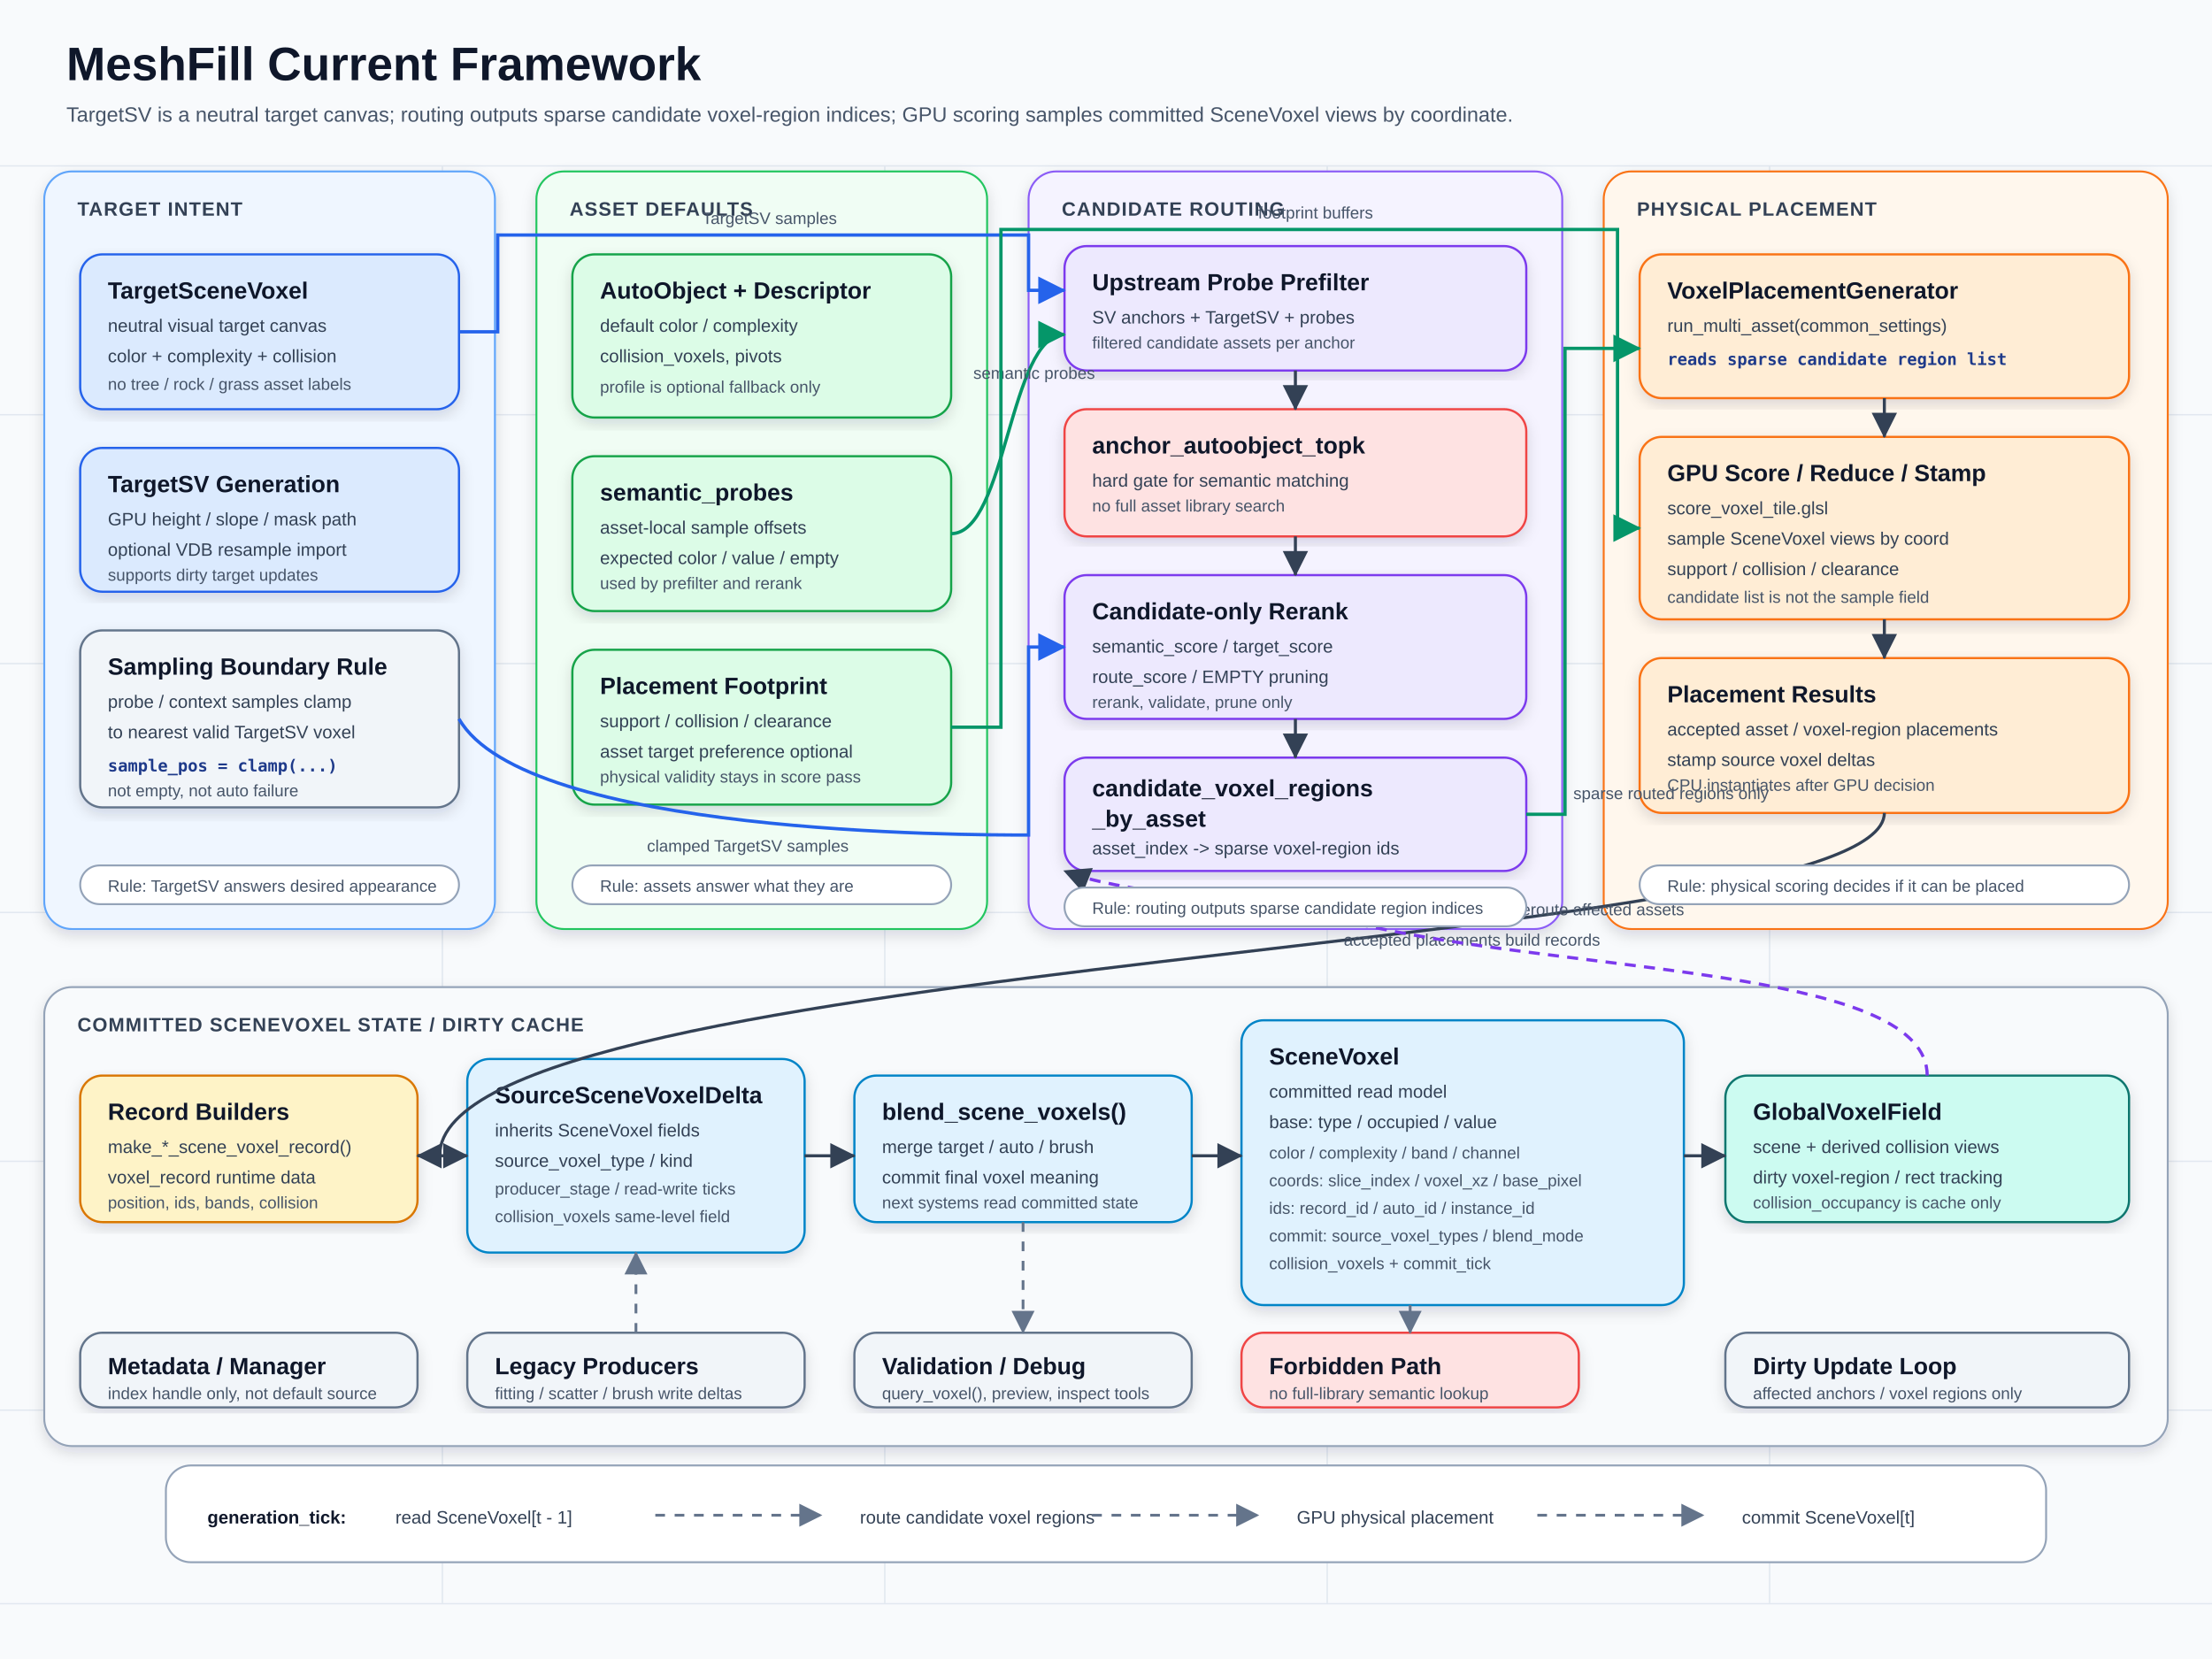
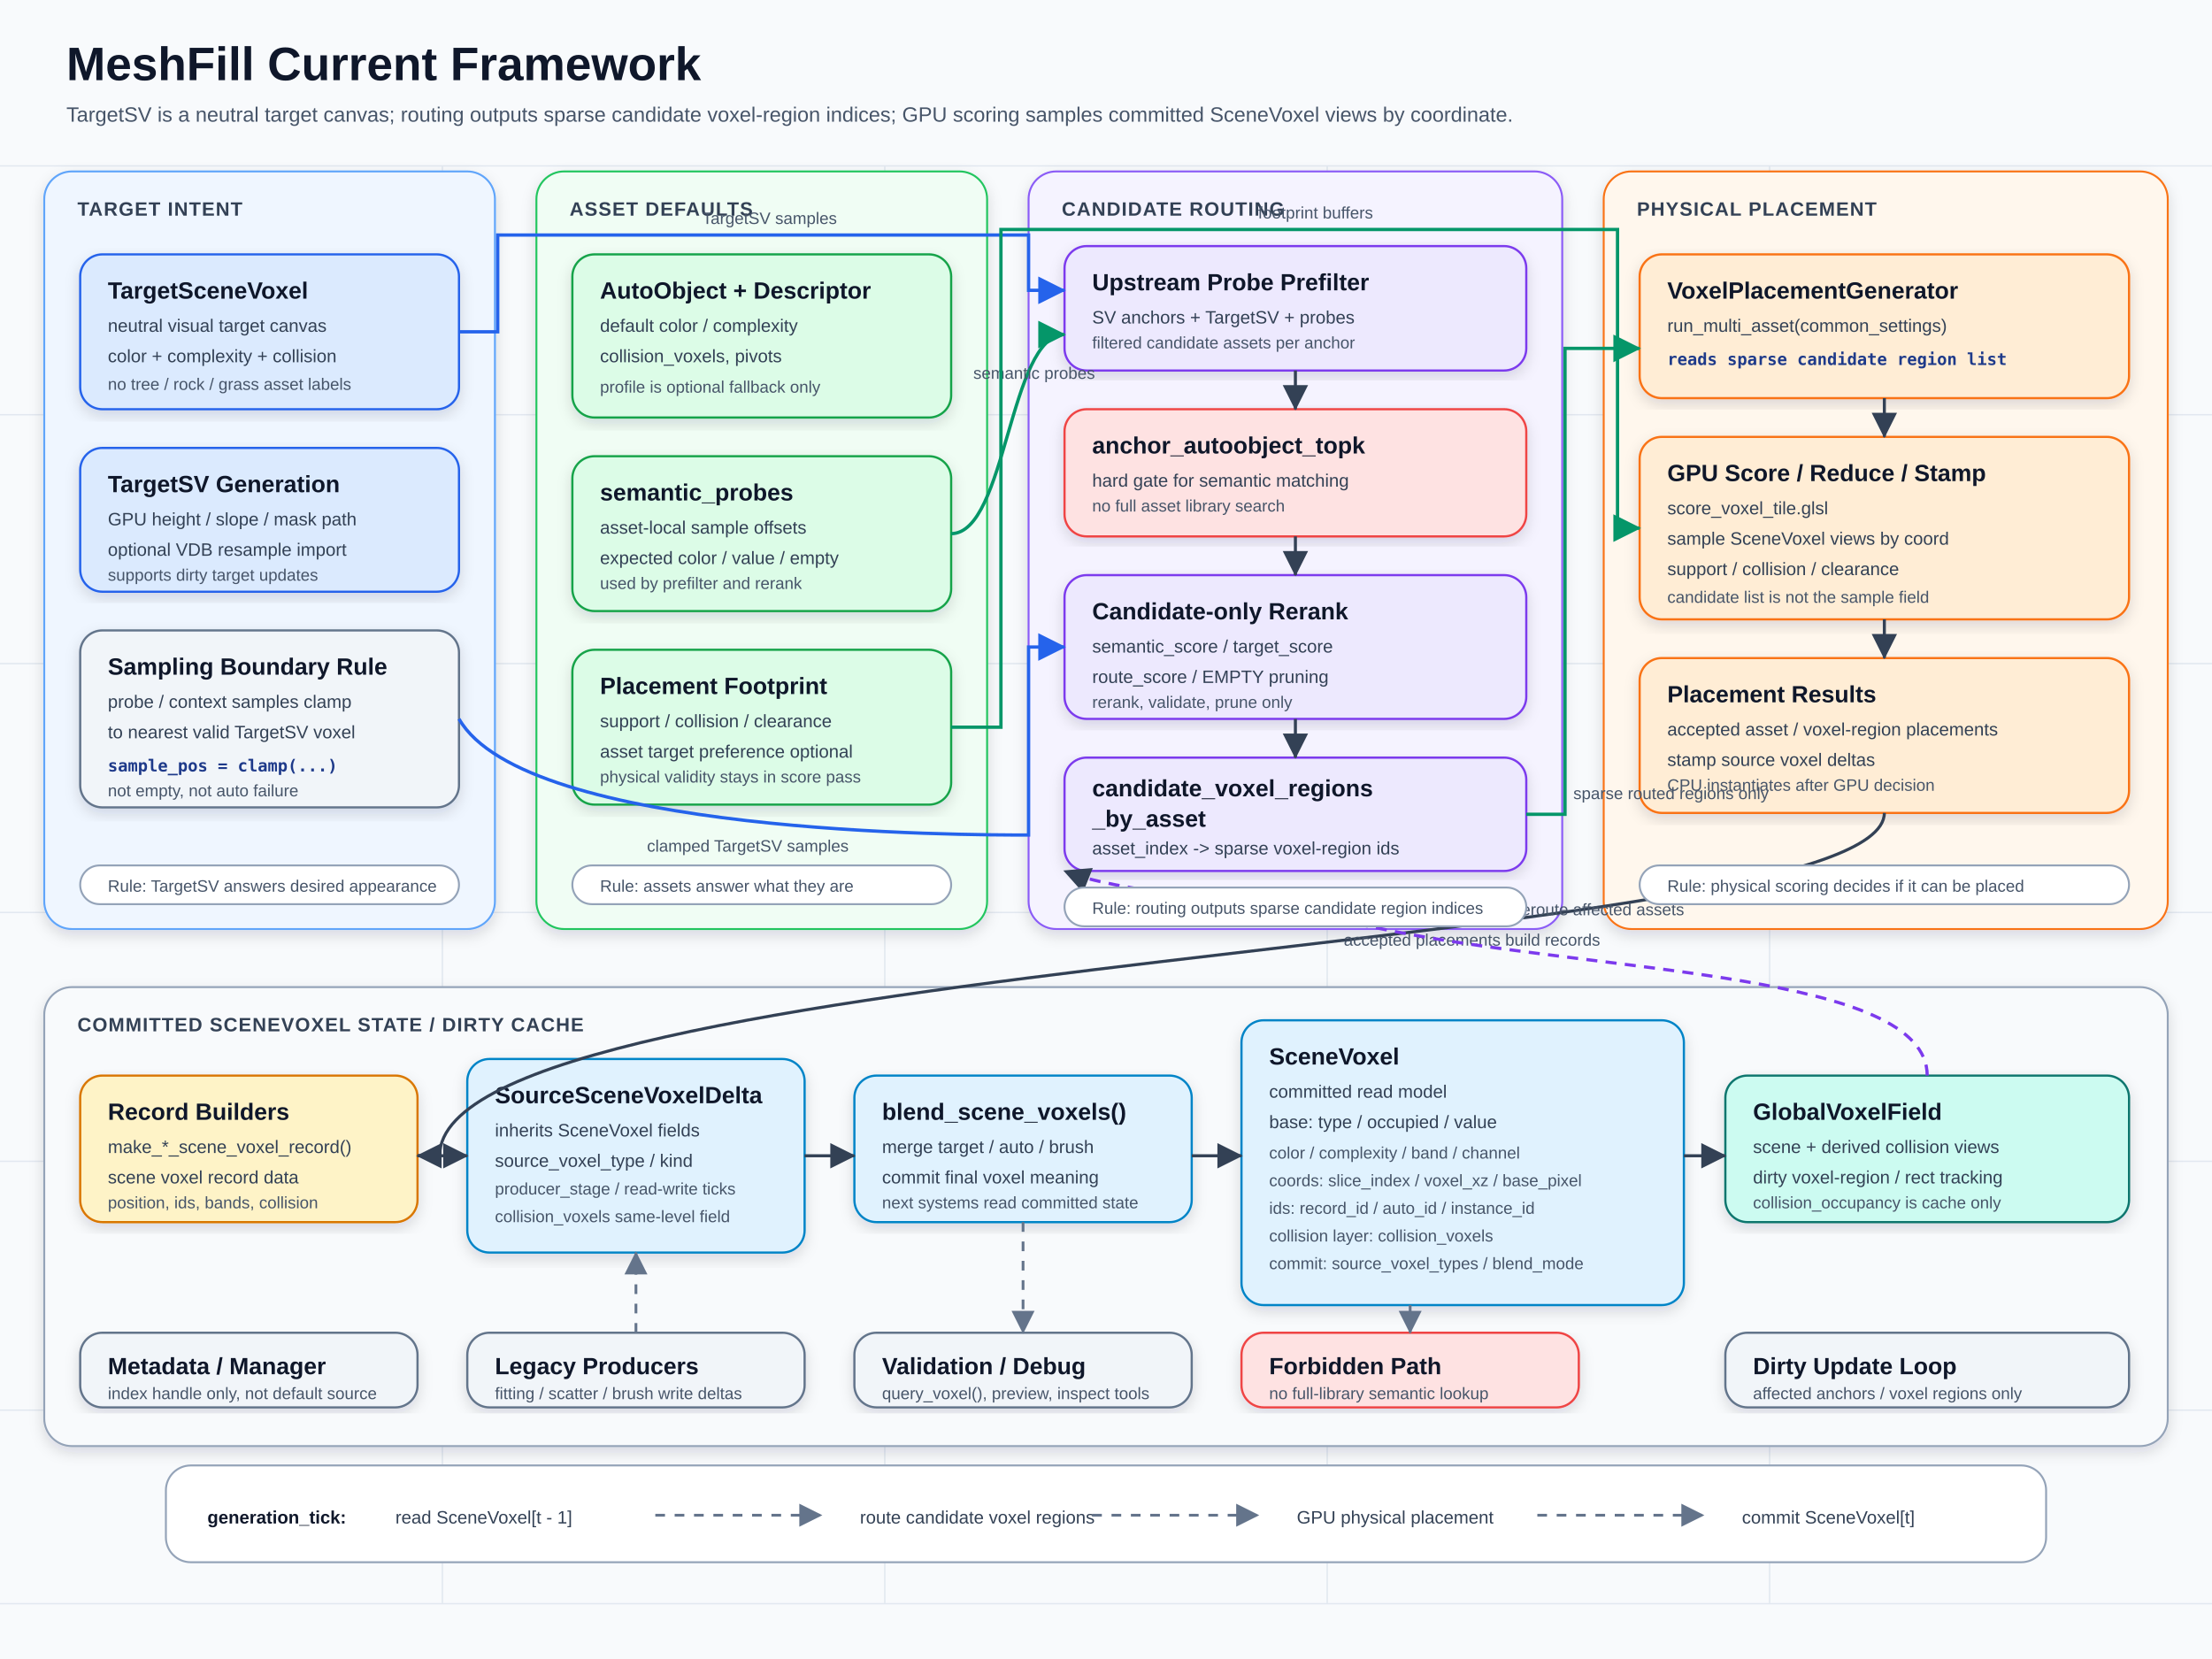
<svg xmlns="http://www.w3.org/2000/svg" width="1600" height="1200" viewBox="0 0 1600 1200" role="img" aria-labelledby="title desc">
  <defs>
    <marker id="arrow" viewBox="0 0 12 12" refX="10.5" refY="6" markerWidth="10" markerHeight="10" orient="auto">
      <path d="M1,1 L11,6 L1,11 Z" fill="#334155" />
    </marker>
    <marker id="arrow-blue" viewBox="0 0 12 12" refX="10.5" refY="6" markerWidth="10" markerHeight="10" orient="auto">
      <path d="M1,1 L11,6 L1,11 Z" fill="#2563eb" />
    </marker>
    <marker id="arrow-green" viewBox="0 0 12 12" refX="10.5" refY="6" markerWidth="10" markerHeight="10" orient="auto">
      <path d="M1,1 L11,6 L1,11 Z" fill="#059669" />
    </marker>
    <marker id="arrow-soft" viewBox="0 0 12 12" refX="10.5" refY="6" markerWidth="10" markerHeight="10" orient="auto">
      <path d="M1,1 L11,6 L1,11 Z" fill="#64748b" />
    </marker>
    <filter id="shadow" x="-8%" y="-8%" width="116%" height="116%">
      <feDropShadow dx="0" dy="4" stdDeviation="5" flood-color="#0f172a" flood-opacity="0.14" />
    </filter>
    <style>
      .bg { fill: #f8fafc; }
      .grid { stroke: #e2e8f0; stroke-width: 1; }
      .title { fill: #0f172a; font: 700 34px "Microsoft YaHei", "Segoe UI", Arial, sans-serif; }
      .subtitle { fill: #475569; font: 15px "Microsoft YaHei", "Segoe UI", Arial, sans-serif; }
      .band-title { fill: #334155; font: 700 14px "Microsoft YaHei", "Segoe UI", Arial, sans-serif; letter-spacing: .05em; }
      .label { fill: #0f172a; font: 700 17px "Microsoft YaHei", "Segoe UI", Arial, sans-serif; }
      .small { fill: #334155; font: 13px "Microsoft YaHei", "Segoe UI", Arial, sans-serif; }
      .tiny { fill: #475569; font: 12px "Microsoft YaHei", "Segoe UI", Arial, sans-serif; }
      .mono { fill: #1e3a8a; font: 700 12px Consolas, "Cascadia Mono", monospace; }
      .pill-text { fill: #0f172a; font: 700 13px "Microsoft YaHei", "Segoe UI", Arial, sans-serif; }
      .band { fill: #ffffff; stroke: #dbe3ef; stroke-width: 1.2; filter: url(#shadow); }
      .target-band { fill: #eff6ff; stroke: #60a5fa; stroke-width: 1.4; }
      .asset-band { fill: #f0fdf4; stroke: #22c55e; stroke-width: 1.4; }
      .route-band { fill: #f5f3ff; stroke: #8b5cf6; stroke-width: 1.4; }
      .place-band { fill: #fff7ed; stroke: #f97316; stroke-width: 1.4; }
      .state-band { fill: #f8fafc; stroke: #94a3b8; stroke-width: 1.4; }
      .node { stroke-width: 1.6; filter: url(#shadow); }
      .target { fill: #dbeafe; stroke: #2563eb; }
      .asset { fill: #dcfce7; stroke: #16a34a; }
      .route { fill: #ede9fe; stroke: #7c3aed; }
      .hardgate { fill: #fee2e2; stroke: #ef4444; }
      .placement { fill: #ffedd5; stroke: #f97316; }
      .state { fill: #e0f2fe; stroke: #0284c7; }
      .cache { fill: #ccfbf1; stroke: #0f766e; }
      .record { fill: #fef3c7; stroke: #d97706; }
      .support { fill: #f1f5f9; stroke: #64748b; }
      .tick { fill: #ffffff; stroke: #94a3b8; stroke-width: 1.4; }
      .edge { stroke: #334155; stroke-width: 2.2; fill: none; marker-end: url(#arrow); }
      .edge-blue { stroke: #2563eb; stroke-width: 2.4; fill: none; marker-end: url(#arrow-blue); }
      .edge-green { stroke: #059669; stroke-width: 2.4; fill: none; marker-end: url(#arrow-green); }
      .edge-soft { stroke: #64748b; stroke-width: 2; fill: none; marker-end: url(#arrow-soft); stroke-dasharray: 7 7; }
      .edge-loop { stroke: #7c3aed; stroke-width: 2.3; fill: none; marker-end: url(#arrow); stroke-dasharray: 8 6; }
    </style>
  </defs>
  <rect class="bg" width="1600" height="1200" />
  <path class="grid" d="M0 120H1600M0 300H1600M0 480H1600M0 660H1600M0 840H1600M0 1020H1600M0 1160H1600" />
  <path class="grid" d="M320 120V1160M640 120V1160M960 120V1160M1280 120V1160" />
  <text class="title" x="48" y="58">MeshFill Current Framework</text>
  <text class="subtitle" x="48" y="88">TargetSV is a neutral target canvas; routing outputs sparse candidate voxel-region indices; GPU scoring samples committed SceneVoxel views by coordinate.</text>
  <rect class="band target-band" x="32" y="124" width="326" height="548" rx="20" ry="20" />
  <rect class="band asset-band" x="388" y="124" width="326" height="548" rx="20" ry="20" />
  <rect class="band route-band" x="744" y="124" width="386" height="548" rx="20" ry="20" />
  <rect class="band place-band" x="1160" y="124" width="408" height="548" rx="20" ry="20" />
  <rect class="band state-band" x="32" y="714" width="1536" height="332" rx="20" ry="20" />
  <text class="band-title" x="56" y="156">TARGET INTENT</text>
  <text class="band-title" x="412" y="156">ASSET DEFAULTS</text>
  <text class="band-title" x="768" y="156">CANDIDATE ROUTING</text>
  <text class="band-title" x="1184" y="156">PHYSICAL PLACEMENT</text>
  <text class="band-title" x="56" y="746">COMMITTED SCENEVOXEL STATE / DIRTY CACHE</text>
  <rect class="node target" x="58" y="184" width="274" height="112" rx="16" ry="16" />
  <text class="label" x="78" y="216">TargetSceneVoxel</text>
  <text class="small" x="78" y="240">neutral visual target canvas</text>
  <text class="small" x="78" y="262">color + complexity + collision</text>
  <text class="tiny" x="78" y="282">no tree / rock / grass asset labels</text>
  <rect class="node target" x="58" y="324" width="274" height="104" rx="16" ry="16" />
  <text class="label" x="78" y="356">TargetSV Generation</text>
  <text class="small" x="78" y="380">GPU height / slope / mask path</text>
  <text class="small" x="78" y="402">optional VDB resample import</text>
  <text class="tiny" x="78" y="420">supports dirty target updates</text>
  <rect class="node support" x="58" y="456" width="274" height="128" rx="16" ry="16" />
  <text class="label" x="78" y="488">Sampling Boundary Rule</text>
  <text class="small" x="78" y="512">probe / context samples clamp</text>
  <text class="small" x="78" y="534">to nearest valid TargetSV voxel</text>
  <text class="mono" x="78" y="558">sample_pos = clamp(...)</text>
  <text class="tiny" x="78" y="576">not empty, not auto failure</text>
  <rect class="node asset" x="414" y="184" width="274" height="118" rx="16" ry="16" />
  <text class="label" x="434" y="216">AutoObject + Descriptor</text>
  <text class="small" x="434" y="240">default color / complexity</text>
  <text class="small" x="434" y="262">collision_voxels, pivots</text>
  <text class="tiny" x="434" y="284">profile is optional fallback only</text>
  <rect class="node asset" x="414" y="330" width="274" height="112" rx="16" ry="16" />
  <text class="label" x="434" y="362">semantic_probes</text>
  <text class="small" x="434" y="386">asset-local sample offsets</text>
  <text class="small" x="434" y="408">expected color / value / empty</text>
  <text class="tiny" x="434" y="426">used by prefilter and rerank</text>
  <rect class="node asset" x="414" y="470" width="274" height="112" rx="16" ry="16" />
  <text class="label" x="434" y="502">Placement Footprint</text>
  <text class="small" x="434" y="526">support / collision / clearance</text>
  <text class="small" x="434" y="548">asset target preference optional</text>
  <text class="tiny" x="434" y="566">physical validity stays in score pass</text>
  <rect class="node route" x="770" y="178" width="334" height="90" rx="16" ry="16" />
  <text class="label" x="790" y="210">Upstream Probe Prefilter</text>
  <text class="small" x="790" y="234">SV anchors + TargetSV + probes</text>
  <text class="tiny" x="790" y="252">filtered candidate assets per anchor</text>
  <rect class="node hardgate" x="770" y="296" width="334" height="92" rx="16" ry="16" />
  <text class="label" x="790" y="328">anchor_autoobject_topk</text>
  <text class="small" x="790" y="352">hard gate for semantic matching</text>
  <text class="tiny" x="790" y="370">no full asset library search</text>
  <rect class="node route" x="770" y="416" width="334" height="104" rx="16" ry="16" />
  <text class="label" x="790" y="448">Candidate-only Rerank</text>
  <text class="small" x="790" y="472">semantic_score / target_score</text>
  <text class="small" x="790" y="494">route_score / EMPTY pruning</text>
  <text class="tiny" x="790" y="512">rerank, validate, prune only</text>
  <rect class="node route" x="770" y="548" width="334" height="82" rx="16" ry="16" />
  <text class="label" x="790" y="576">candidate_voxel_regions</text>
  <text class="label" x="790" y="598">_by_asset</text>
  <text class="small" x="790" y="618">asset_index -&gt; sparse voxel-region ids</text>
  <rect class="node placement" x="1186" y="184" width="354" height="104" rx="16" ry="16" />
  <text class="label" x="1206" y="216">VoxelPlacementGenerator</text>
  <text class="small" x="1206" y="240">run_multi_asset(common_settings)</text>
  <text class="mono" x="1206" y="264">reads sparse candidate region list</text>
  <rect class="node placement" x="1186" y="316" width="354" height="132" rx="16" ry="16" />
  <text class="label" x="1206" y="348">GPU Score / Reduce / Stamp</text>
  <text class="small" x="1206" y="372">score_voxel_tile.glsl</text>
  <text class="small" x="1206" y="394">sample SceneVoxel views by coord</text>
  <text class="small" x="1206" y="416">support / collision / clearance</text>
  <text class="tiny" x="1206" y="436">candidate list is not the sample field</text>
  <rect class="node placement" x="1186" y="476" width="354" height="112" rx="16" ry="16" />
  <text class="label" x="1206" y="508">Placement Results</text>
  <text class="small" x="1206" y="532">accepted asset / voxel-region placements</text>
  <text class="small" x="1206" y="554">stamp source voxel deltas</text>
  <text class="tiny" x="1206" y="572">CPU instantiates after GPU decision</text>
  <path class="edge-blue" d="M332 240 H360 V170 H744 V210 H770" />
  <text class="tiny" x="508" y="162">TargetSV samples</text>
  <path class="edge-blue" d="M332 520 C380 604 700 604 744 604 L744 468 L770 468" />
  <text class="tiny" x="468" y="616">clamped TargetSV samples</text>
  <path class="edge-green" d="M688 386 C728 386 730 242 770 242" />
  <text class="tiny" x="704" y="274">semantic probes</text>
  <path class="edge-green" d="M688 526 L724 526 L724 166 L1170 166 L1170 382 L1186 382" />
  <text class="tiny" x="910" y="158">footprint buffers</text>
  <path class="edge" d="M937 268 V296" />
  <path class="edge" d="M937 388 V416" />
  <path class="edge" d="M937 520 V548" />
  <path class="edge-green" d="M1104 589 L1132 589 L1132 252 L1186 252" />
  <text class="tiny" x="1138" y="578">sparse routed regions only</text>
  <path class="edge" d="M1363 288 V316" />
  <path class="edge" d="M1363 448 V476" />
  <rect class="node record" x="58" y="778" width="244" height="106" rx="16" ry="16" />
  <text class="label" x="78" y="810">Record Builders</text>
  <text class="small" x="78" y="834">make_*_scene_voxel_record()</text>
-   <text class="small" x="78" y="856">voxel_record runtime data</text>
+   <text class="small" x="78" y="856">scene voxel record data</text>
  <text class="tiny" x="78" y="874">position, ids, bands, collision</text>
  <rect class="node state" x="338" y="766" width="244" height="140" rx="16" ry="16" />
  <text class="label" x="358" y="798">SourceSceneVoxelDelta</text>
  <text class="small" x="358" y="822">inherits SceneVoxel fields</text>
  <text class="small" x="358" y="844">source_voxel_type / kind</text>
  <text class="tiny" x="358" y="864">producer_stage / read-write ticks</text>
  <text class="tiny" x="358" y="884">collision_voxels same-level field</text>
  <rect class="node state" x="618" y="778" width="244" height="106" rx="16" ry="16" />
  <text class="label" x="638" y="810">blend_scene_voxels()</text>
  <text class="small" x="638" y="834">merge target / auto / brush</text>
  <text class="small" x="638" y="856">commit final voxel meaning</text>
  <text class="tiny" x="638" y="874">next systems read committed state</text>
  <rect class="node state" x="898" y="738" width="320" height="206" rx="16" ry="16" />
  <text class="label" x="918" y="770">SceneVoxel</text>
  <text class="small" x="918" y="794">committed read model</text>
  <text class="small" x="918" y="816">base: type / occupied / value</text>
  <text class="tiny" x="918" y="838">color / complexity / band / channel</text>
  <text class="tiny" x="918" y="858">coords: slice_index / voxel_xz / base_pixel</text>
  <text class="tiny" x="918" y="878">ids: record_id / auto_id / instance_id</text>
-   <text class="tiny" x="918" y="898">commit: source_voxel_types / blend_mode</text>
-   <text class="tiny" x="918" y="918">collision_voxels + commit_tick</text>
+   <text class="tiny" x="918" y="898">collision layer: collision_voxels</text>
+   <text class="tiny" x="918" y="918">commit: source_voxel_types / blend_mode</text>
  <rect class="node cache" x="1248" y="778" width="292" height="106" rx="16" ry="16" />
  <text class="label" x="1268" y="810">GlobalVoxelField</text>
  <text class="small" x="1268" y="834">scene + derived collision views</text>
  <text class="small" x="1268" y="856">dirty voxel-region / rect tracking</text>
  <text class="tiny" x="1268" y="874">collision_occupancy is cache only</text>
  <rect class="node support" x="58" y="964" width="244" height="54" rx="16" ry="16" />
  <text class="label" x="78" y="994">Metadata / Manager</text>
  <text class="tiny" x="78" y="1012">index handle only, not default source</text>
  <rect class="node support" x="338" y="964" width="244" height="54" rx="16" ry="16" />
  <text class="label" x="358" y="994">Legacy Producers</text>
  <text class="tiny" x="358" y="1012">fitting / scatter / brush write deltas</text>
  <rect class="node support" x="618" y="964" width="244" height="54" rx="16" ry="16" />
  <text class="label" x="638" y="994">Validation / Debug</text>
  <text class="tiny" x="638" y="1012">query_voxel(), preview, inspect tools</text>
  <rect class="node hardgate" x="898" y="964" width="244" height="54" rx="16" ry="16" />
  <text class="label" x="918" y="994">Forbidden Path</text>
  <text class="tiny" x="918" y="1012">no full-library semantic lookup</text>
  <rect class="node support" x="1248" y="964" width="292" height="54" rx="16" ry="16" />
  <text class="label" x="1268" y="994">Dirty Update Loop</text>
  <text class="tiny" x="1268" y="1012">affected anchors / voxel regions only</text>
  <path class="edge" d="M1363 588 C1363 690 318 690 318 836 H302" />
  <text class="tiny" x="972" y="684">accepted placements build records</text>
  <path class="edge" d="M302 836 H338" />
  <path class="edge" d="M582 836 H618" />
  <path class="edge" d="M862 836 H898" />
  <path class="edge" d="M1218 836 H1248" />
  <path class="edge-soft" d="M1020 944 V964" />
  <path class="edge-soft" d="M740 884 V964" />
  <path class="edge-soft" d="M460 964 V906" />
  <path class="edge-loop" d="M1394 778 C1394 704 1164 704 1010 674 C884 648 810 646 770 630" />
  <text class="tiny" x="1010" y="662">dirty anchors -&gt; reroute affected assets</text>
  <rect class="tick" x="120" y="1060" width="1360" height="70" rx="18" ry="18" />
  <text class="pill-text" x="150" y="1102">generation_tick:</text>
  <text class="small" x="286" y="1102">read SceneVoxel[t - 1]</text>
  <path class="edge-soft" d="M474 1096 H594" />
  <text class="small" x="622" y="1102">route candidate voxel regions</text>
  <path class="edge-soft" d="M790 1096 H910" />
  <text class="small" x="938" y="1102">GPU physical placement</text>
  <path class="edge-soft" d="M1112 1096 H1232" />
  <text class="small" x="1260" y="1102">commit SceneVoxel[t]</text>
  <rect class="tick" x="58" y="626" width="274" height="28" rx="14" ry="14" />
  <text class="tiny" x="78" y="645">Rule: TargetSV answers desired appearance</text>
  <rect class="tick" x="414" y="626" width="274" height="28" rx="14" ry="14" />
  <text class="tiny" x="434" y="645">Rule: assets answer what they are</text>
  <rect class="tick" x="770" y="642" width="334" height="28" rx="14" ry="14" />
  <text class="tiny" x="790" y="661">Rule: routing outputs sparse candidate region indices</text>
  <rect class="tick" x="1186" y="626" width="354" height="28" rx="14" ry="14" />
  <text class="tiny" x="1206" y="645">Rule: physical scoring decides if it can be placed</text>
</svg>
